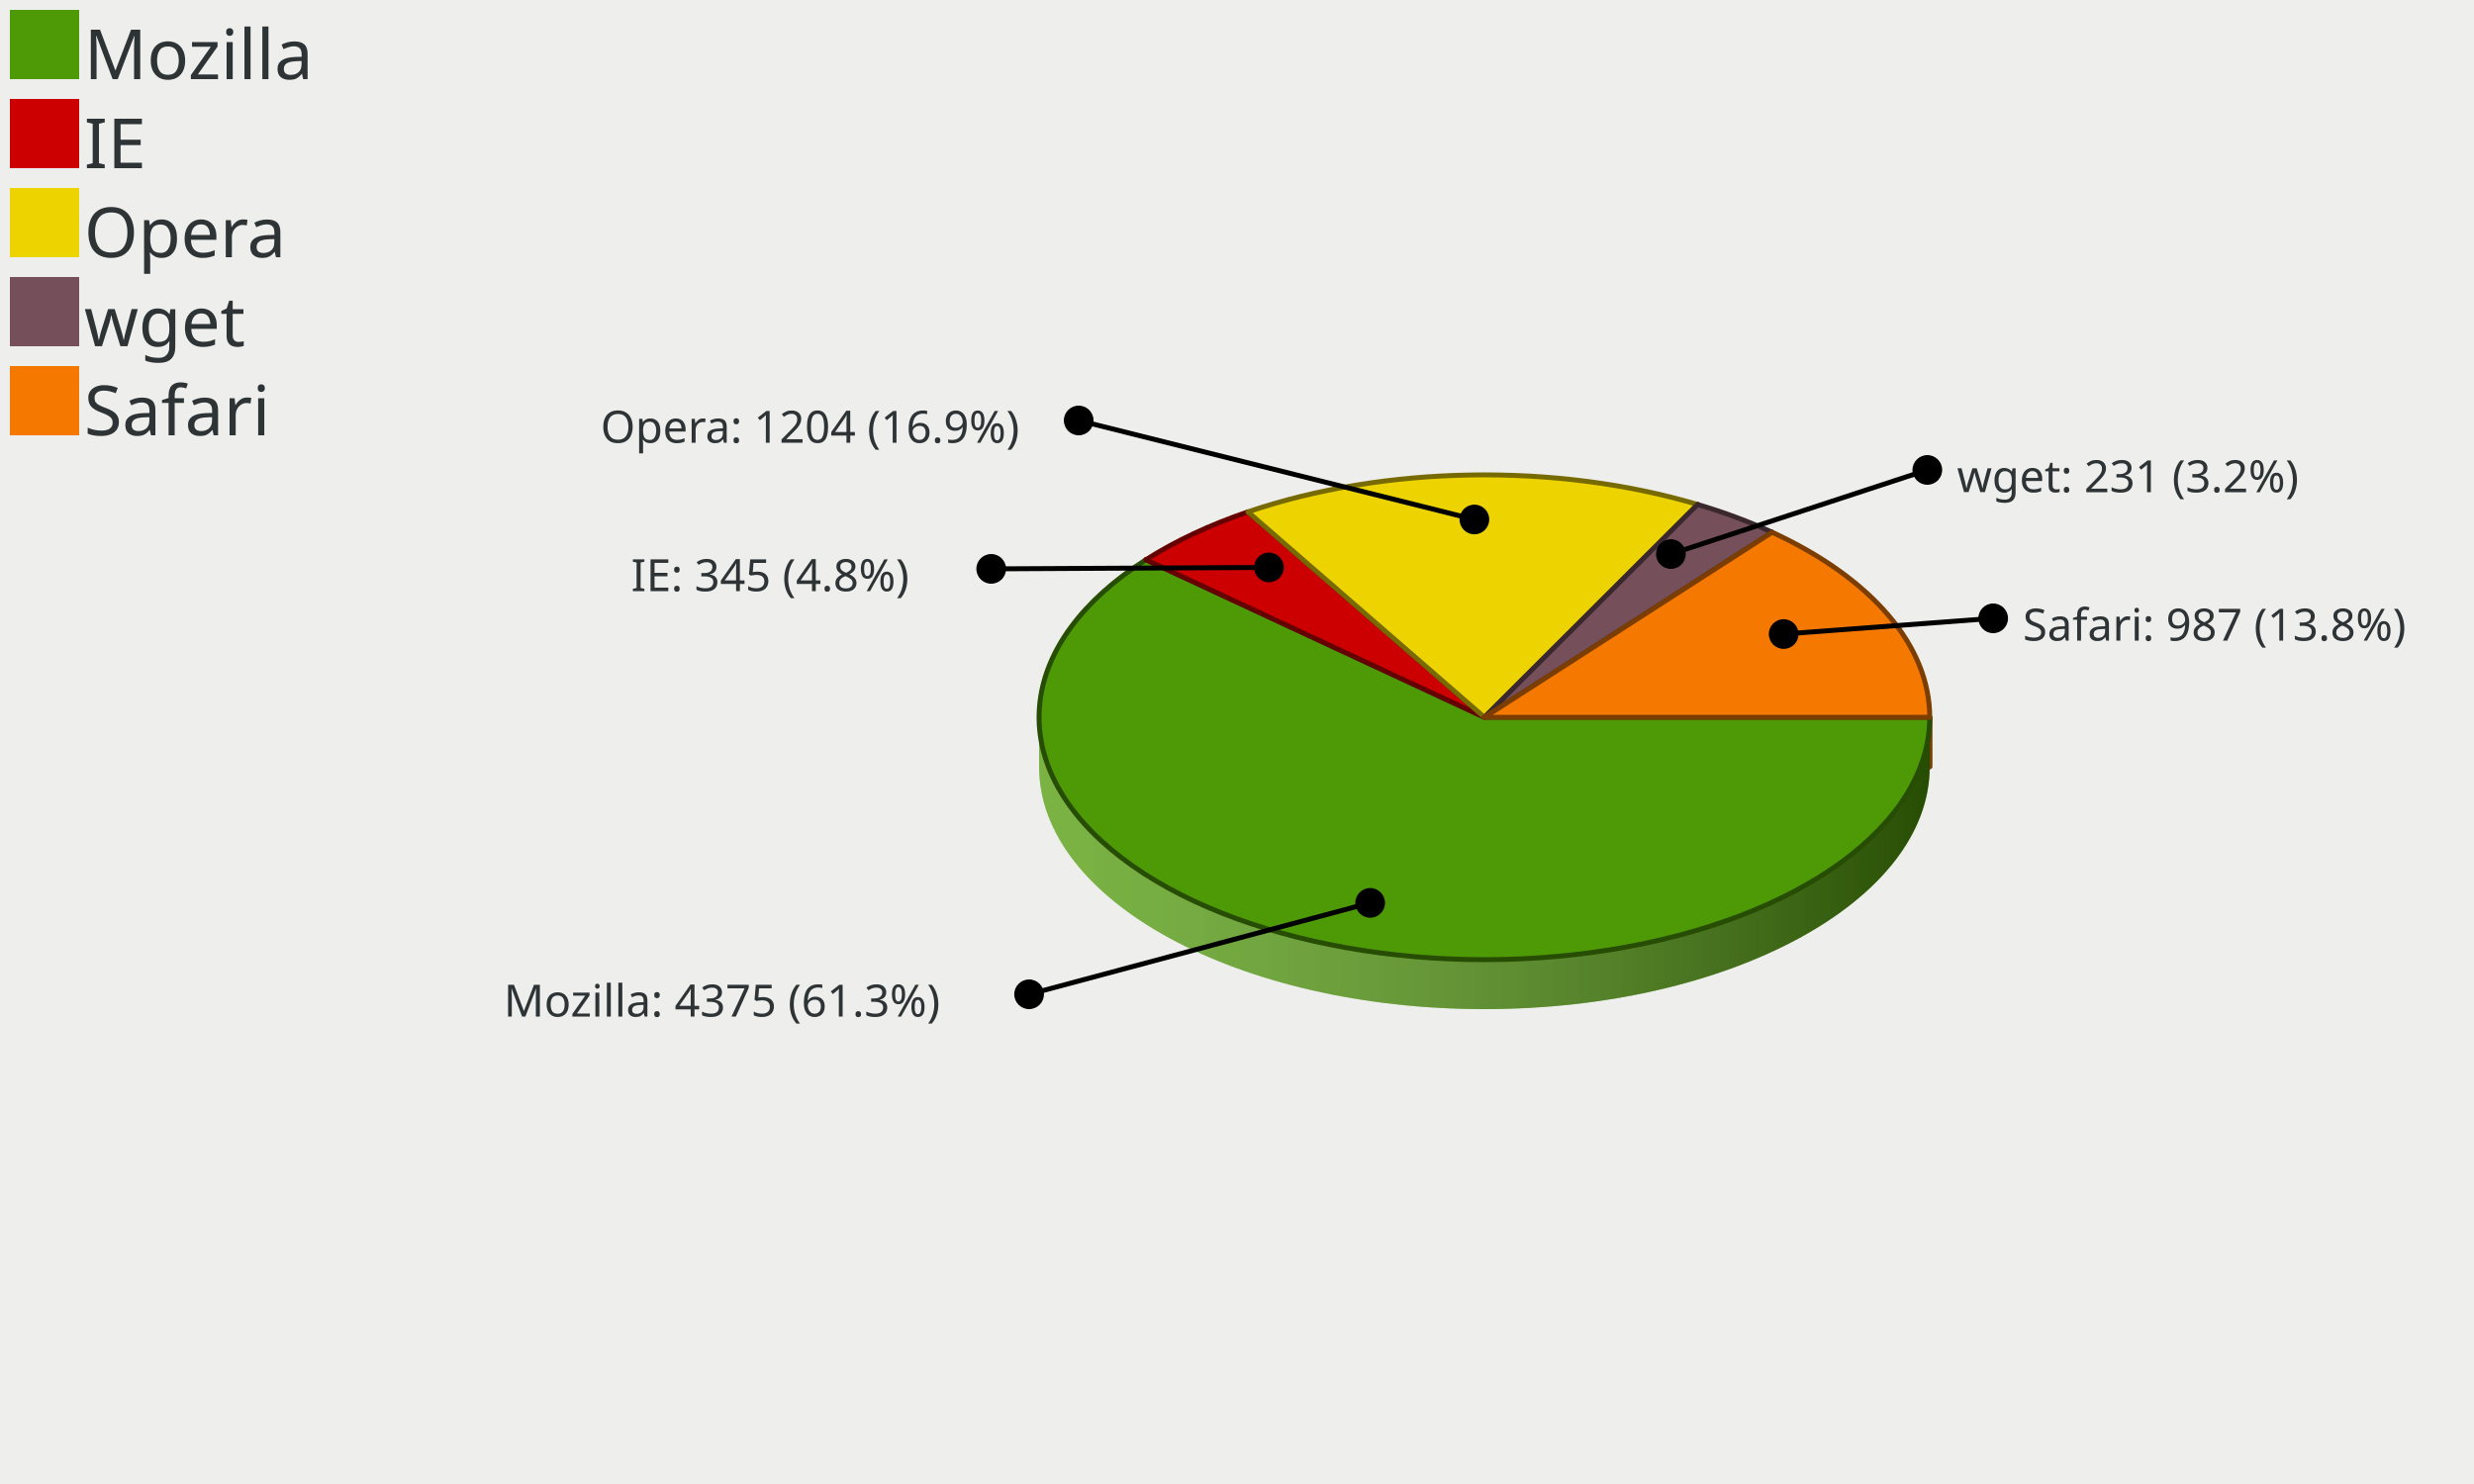
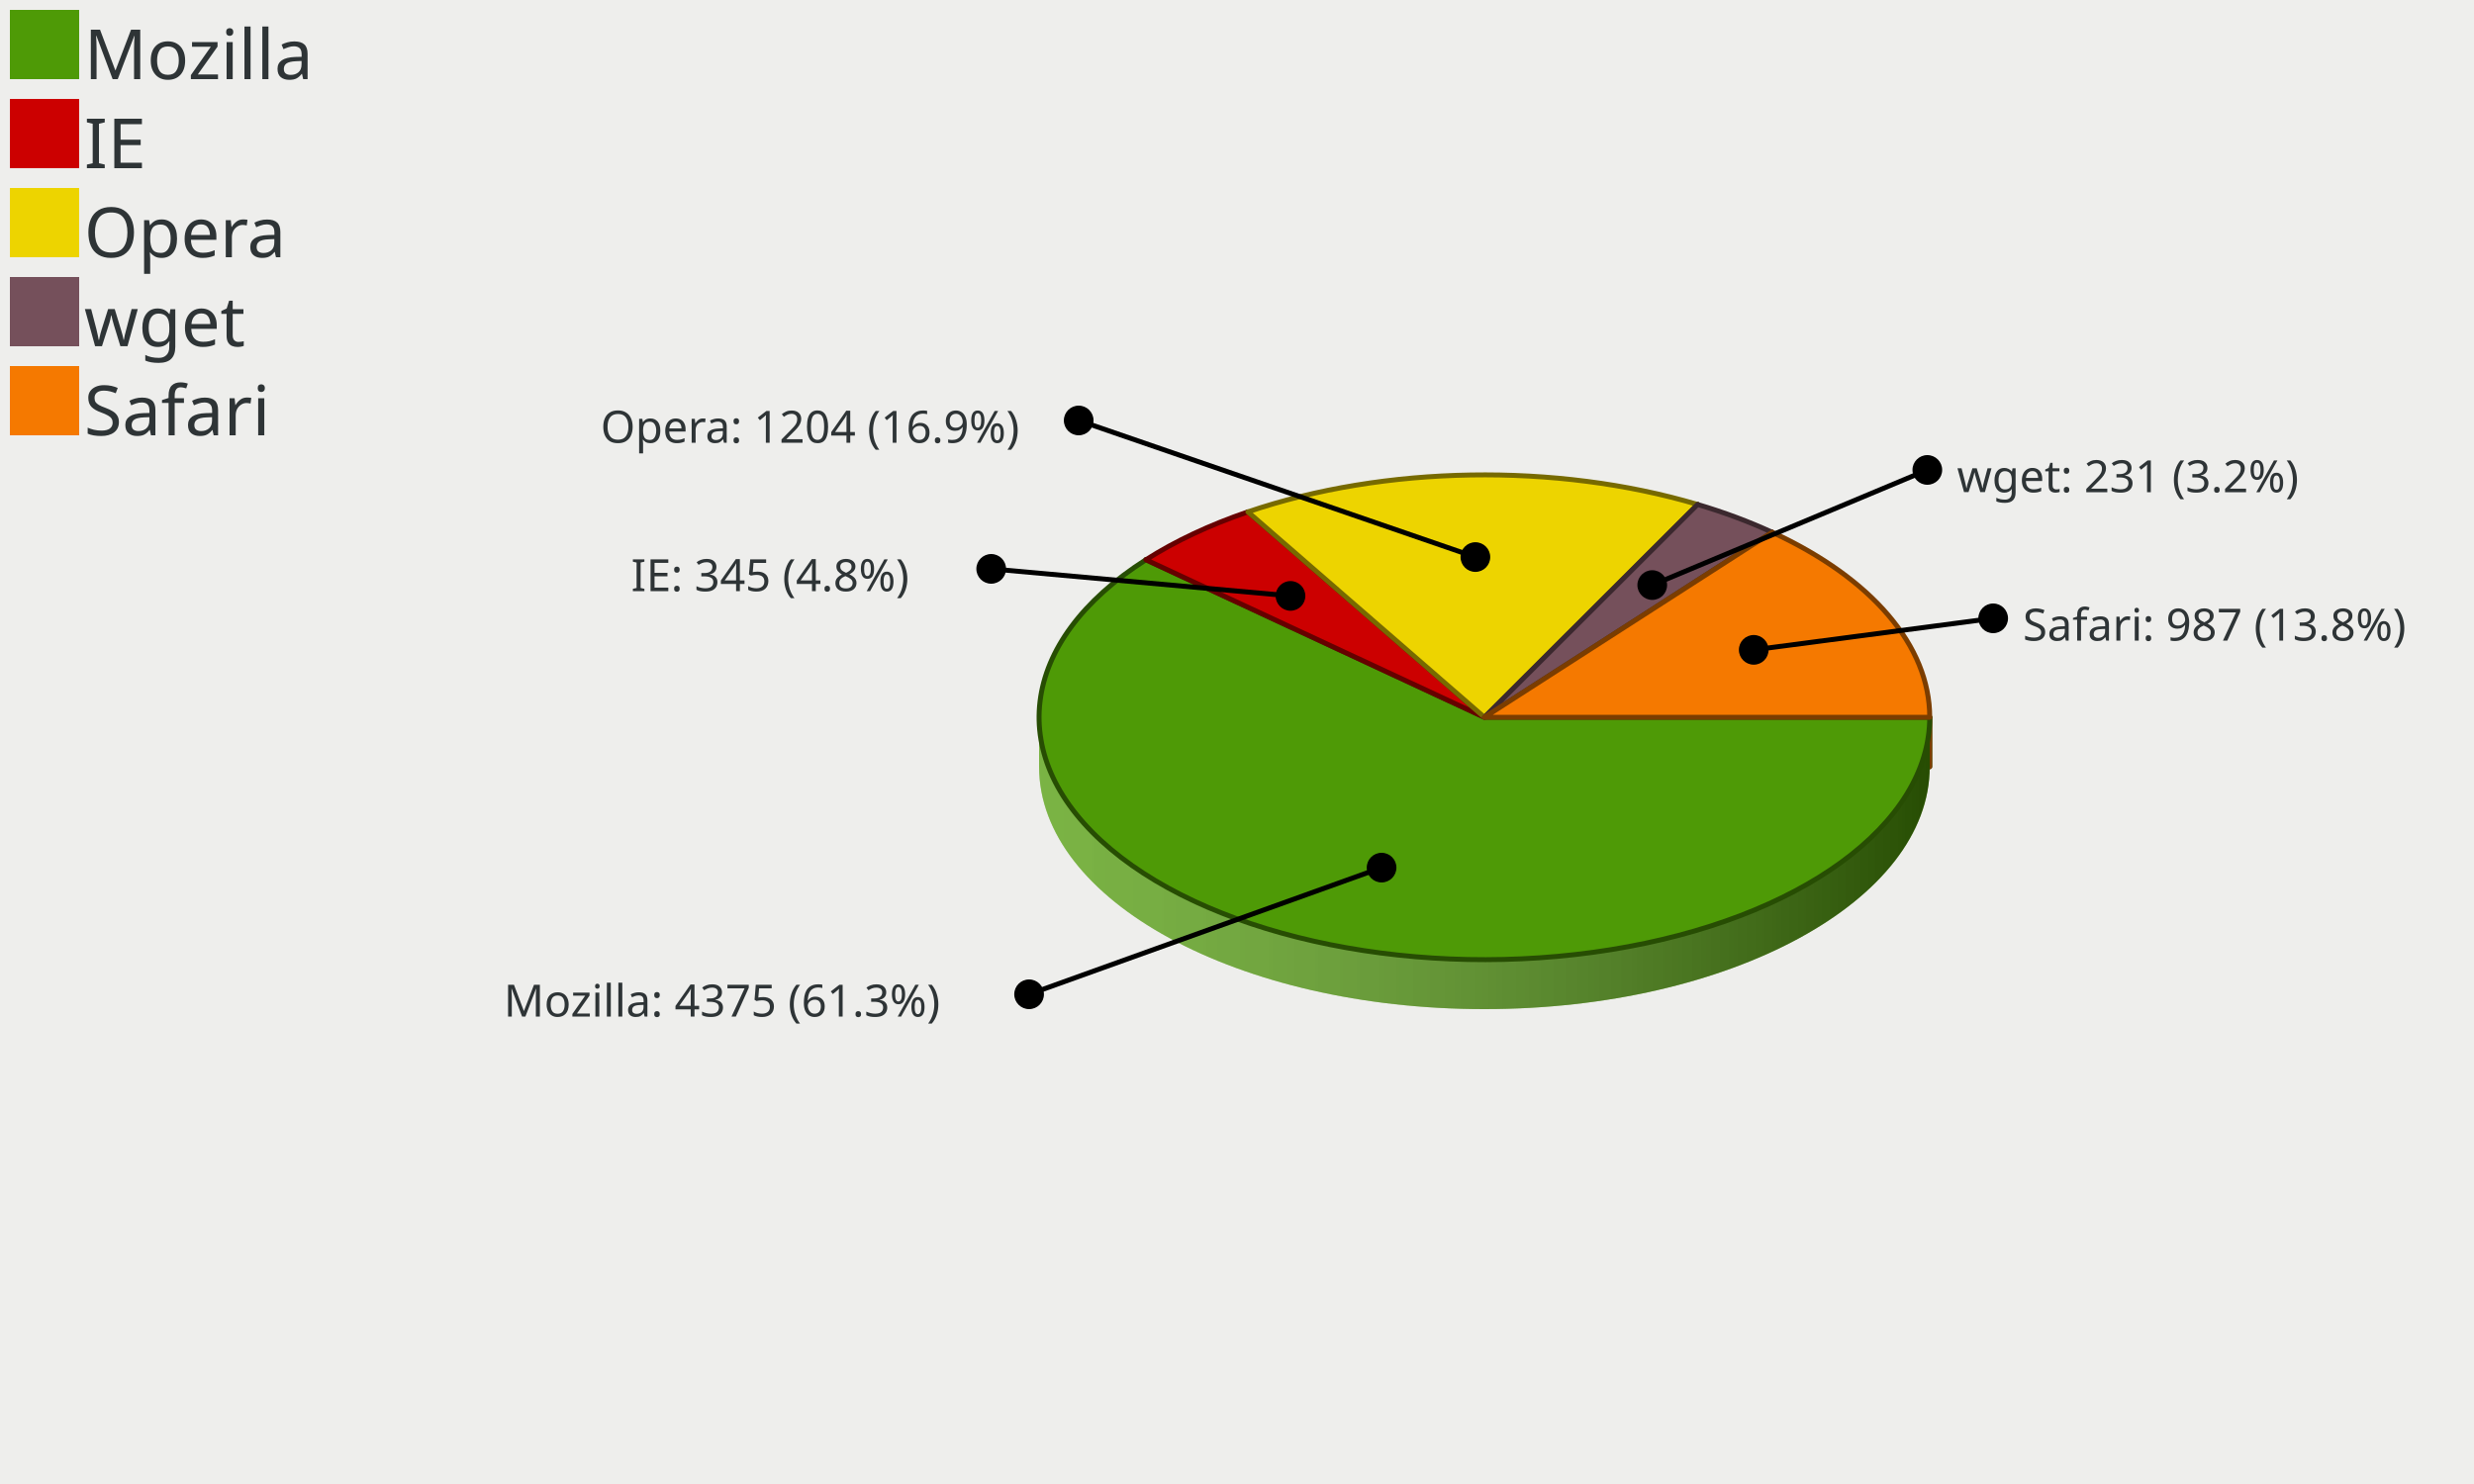
<svg xmlns="http://www.w3.org/2000/svg" xmlns:xlink="http://www.w3.org/1999/xlink" width="500" height="300" version="1.0" id="customPrefix">
  <defs>
    <linearGradient id="Definition_LinearGradient_210_145_390_145_ffffffbf_0000007f">
      <stop offset="0" style="stop-color: #ffffff; stop-opacity: 0.25;" />
      <stop offset="1" style="stop-color: #000000; stop-opacity: 0.50;" />
    </linearGradient>
    <linearGradient id="LinearGradient_210_145_390_145_ffffffbf_0000007f" x1="210" y1="145" x2="390" y2="145" gradientUnits="userSpaceOnUse" xlink:href="#Definition_LinearGradient_210_145_390_145_ffffffbf_0000007f" />
  </defs>
  <g id="customPrefixChart" color-rendering="optimizeQuality" shape-rendering="geometricPrecision" text-rendering="optimizeLegibility">
    <path d=" M 0,300 L 0,0 L 500,0 L 500,300 L 0,300 z " style="fill: #eeeeec; fill-opacity: 1.00; stroke: none;" id="customPrefixPolygon_1" />
    <path d=" M 0,300 L 0,0 L 100,0 L 100,300 L 0,300 z " style="fill: #000000; fill-opacity: 0.00; stroke: none;" id="customPrefixPolygon_2" />
    <path d=" M 2,16 L 2,2 L 16,2 L 16,16 L 2,16 z " style="fill: #4e9a06; fill-opacity: 1.00; stroke: none;" id="customPrefixPolygon_3" />
    <path d=" M 2,34 L 2,20 L 16,20 L 16,34 L 2,34 z " style="fill: #cc0000; fill-opacity: 1.00; stroke: none;" id="customPrefixPolygon_5" />
    <path d=" M 2,52 L 2,38 L 16,38 L 16,52 L 2,52 z " style="fill: #edd400; fill-opacity: 1.00; stroke: none;" id="customPrefixPolygon_7" />
    <path d=" M 2,70 L 2,56 L 16,56 L 16,70 L 2,70 z " style="fill: #75505b; fill-opacity: 1.00; stroke: none;" id="customPrefixPolygon_9" />
    <path d=" M 2,88 L 2,74 L 16,74 L 16,88 L 2,88 z " style="fill: #f57900; fill-opacity: 1.00; stroke: none;" id="customPrefixPolygon_11" />
    <path d="M 343.09,111.98 A 90.00,49.00 0 0,0 252.20,113.48 L 252.20,103.48 A 90.00,49 0 0,1 343.09,101.98 z" style="fill: #edd400; fill-opacity: 1.00; stroke: none;" id="customPrefixCircularArc_13" />
    <path d="M 343.09,111.98 A 90.00,49.00 0 0,0 252.20,113.48 L 252.20,103.48 A 90.00,49 0 0,1 343.09,101.98 z" style="fill: url(#LinearGradient_210_145_390_145_ffffffbf_0000007f); stroke: none;" />
    <path d="M 358.15,117.60 A 90.00,49.00 0 0,0 343.09,111.98 L 343.09,101.98 A 90.00,49 0 0,1 358.15,107.60 z" style="fill: #75505b; fill-opacity: 1.00; stroke: none;" id="customPrefixCircularArc_14" />
    <path d="M 358.15,117.60 A 90.00,49.00 0 0,0 343.09,111.98 L 343.09,101.98 A 90.00,49 0 0,1 358.15,107.60 z" style="fill: url(#LinearGradient_210_145_390_145_ffffffbf_0000007f); stroke: none;" />
    <path d="M 252.20,113.48 A 90.00,49.00 0 0,0 231.59,123.16 L 231.59,113.16 A 90.00,49 0 0,1 252.20,103.48 z" style="fill: #cc0000; fill-opacity: 1.00; stroke: none;" id="customPrefixCircularArc_15" />
    <path d="M 252.20,113.48 A 90.00,49.00 0 0,0 231.59,123.16 L 231.59,113.16 A 90.00,49 0 0,1 252.20,103.48 z" style="fill: url(#LinearGradient_210_145_390_145_ffffffbf_0000007f); stroke: none;" />
    <path d="M 390.00,155.00 A 90.00,49.00 0 0,0 358.15,117.60 L 358.15,107.60 A 90.00,49 0 0,1 390.00,145.00 z" style="fill: #f57900; fill-opacity: 1.00; stroke: none;" id="customPrefixCircularArc_16" />
    <path d="M 390.00,155.00 A 90.00,49.00 0 0,0 358.15,117.60 L 358.15,107.60 A 90.00,49 0 0,1 390.00,145.00 z" style="fill: url(#LinearGradient_210_145_390_145_ffffffbf_0000007f); stroke: none;" />
    <path d=" M 343.09,101.981 L 300,145 L 300,155 L 343.09,111.981 L 343.09,101.981 z " style="fill: #edd400; fill-opacity: 1.00; stroke: none;" id="customPrefixPolygon_17" />
    <path d=" M 343.09,101.981 L 300,145 L 300,155 L 343.09,111.981 L 343.09,101.981 z " style="fill: none; stroke: #776a00; stroke-width: 1; stroke-opacity: 1.00; stroke-linecap: round; stroke-linejoin: round;" id="customPrefixPolygon_18" />
    <path d=" M 343.09,101.981 L 300,145 L 300,155 L 343.09,111.981 L 343.09,101.981 z " style="fill: #75505b; fill-opacity: 1.00; stroke: none;" id="customPrefixPolygon_19" />
    <path d=" M 343.09,101.981 L 300,145 L 300,155 L 343.09,111.981 L 343.09,101.981 z " style="fill: none; stroke: #3b282e; stroke-width: 1; stroke-opacity: 1.00; stroke-linecap: round; stroke-linejoin: round;" id="customPrefixPolygon_20" />
    <path d=" M 252.196,103.484 L 300,145 L 300,155 L 252.196,113.484 L 252.196,103.484 z " style="fill: #cc0000; fill-opacity: 1.00; stroke: none;" id="customPrefixPolygon_21" />
    <path d=" M 252.196,103.484 L 300,145 L 300,155 L 252.196,113.484 L 252.196,103.484 z " style="fill: none; stroke: #660000; stroke-width: 1; stroke-opacity: 1.00; stroke-linecap: round; stroke-linejoin: round;" id="customPrefixPolygon_22" />
    <path d=" M 252.196,103.484 L 300,145 L 300,155 L 252.196,113.484 L 252.196,103.484 z " style="fill: #edd400; fill-opacity: 1.00; stroke: none;" id="customPrefixPolygon_23" />
    <path d=" M 252.196,103.484 L 300,145 L 300,155 L 252.196,113.484 L 252.196,103.484 z " style="fill: none; stroke: #776a00; stroke-width: 1; stroke-opacity: 1.00; stroke-linecap: round; stroke-linejoin: round;" id="customPrefixPolygon_24" />
    <path d=" M 358.15,107.601 L 300,145 L 300,155 L 358.15,117.601 L 358.15,107.601 z " style="fill: #75505b; fill-opacity: 1.00; stroke: none;" id="customPrefixPolygon_25" />
    <path d=" M 358.15,107.601 L 300,145 L 300,155 L 358.15,117.601 L 358.15,107.601 z " style="fill: none; stroke: #3b282e; stroke-width: 1; stroke-opacity: 1.00; stroke-linecap: round; stroke-linejoin: round;" id="customPrefixPolygon_26" />
    <path d=" M 358.15,107.601 L 300,145 L 300,155 L 358.15,117.601 L 358.15,107.601 z " style="fill: #f57900; fill-opacity: 1.00; stroke: none;" id="customPrefixPolygon_27" />
    <path d=" M 358.15,107.601 L 300,145 L 300,155 L 358.15,117.601 L 358.15,107.601 z " style="fill: none; stroke: #7b3d00; stroke-width: 1; stroke-opacity: 1.00; stroke-linecap: round; stroke-linejoin: round;" id="customPrefixPolygon_28" />
    <path d=" M 231.59,113.16 L 300,145 L 300,155 L 231.59,123.16 L 231.59,113.16 z " style="fill: #4e9a06; fill-opacity: 1.00; stroke: none;" id="customPrefixPolygon_29" />
    <path d=" M 231.59,113.16 L 300,145 L 300,155 L 231.59,123.16 L 231.59,113.16 z " style="fill: none; stroke: #274d03; stroke-width: 1; stroke-opacity: 1.00; stroke-linecap: round; stroke-linejoin: round;" id="customPrefixPolygon_30" />
    <path d=" M 231.59,113.16 L 300,145 L 300,155 L 231.59,123.16 L 231.59,113.16 z " style="fill: #cc0000; fill-opacity: 1.00; stroke: none;" id="customPrefixPolygon_31" />
    <path d=" M 231.59,113.16 L 300,145 L 300,155 L 231.59,123.16 L 231.59,113.16 z " style="fill: none; stroke: #660000; stroke-width: 1; stroke-opacity: 1.00; stroke-linecap: round; stroke-linejoin: round;" id="customPrefixPolygon_32" />
    <path d=" M 390,145 L 300,145 L 300,155 L 390,155 L 390,145 z " style="fill: #4e9a06; fill-opacity: 1.00; stroke: none;" id="customPrefixPolygon_33" />
    <path d=" M 390,145 L 300,145 L 300,155 L 390,155 L 390,145 z " style="fill: none; stroke: #274d03; stroke-width: 1; stroke-opacity: 1.00; stroke-linecap: round; stroke-linejoin: round;" id="customPrefixPolygon_34" />
    <path d=" M 390,145 L 300,145 L 300,155 L 390,155 L 390,145 z " style="fill: #f57900; fill-opacity: 1.00; stroke: none;" id="customPrefixPolygon_35" />
    <path d=" M 390,145 L 300,145 L 300,155 L 390,155 L 390,145 z " style="fill: none; stroke: #7b3d00; stroke-width: 1; stroke-opacity: 1.00; stroke-linecap: round; stroke-linejoin: round;" id="customPrefixPolygon_36" />
    <path d="M 210.00,155.00 A 90.00,49.00 0 0,0 390.00,155.00 L 390.00,145.00 A 90.00,49 0 0,1 210.00,145.00 z" style="fill: #4e9a06; fill-opacity: 1.00; stroke: none;" id="customPrefixCircularArc_37" />
    <path d="M 210.00,155.00 A 90.00,49.00 0 0,0 390.00,155.00 L 390.00,145.00 A 90.00,49 0 0,1 210.00,145.00 z" style="fill: url(#LinearGradient_210_145_390_145_ffffffbf_0000007f); stroke: none;" />
    <path d="M 231.59,123.16 A 90.00,49.00 0 0,0 210.00,155.00 L 210.00,145.00 A 90.00,49 0 0,1 231.59,113.16 z" style="fill: #4e9a06; fill-opacity: 1.00; stroke: none;" id="customPrefixCircularArc_38" />
    <path d="M 231.59,123.16 A 90.00,49.00 0 0,0 210.00,155.00 L 210.00,145.00 A 90.00,49 0 0,1 231.59,113.16 z" style="fill: url(#LinearGradient_210_145_390_145_ffffffbf_0000007f); stroke: none;" />
    <path d="M 300.00,145.00 L 390.00,145.00 A 90.00,49.00 0 1,1 231.59,113.16 z" style="fill: #4e9a06; fill-opacity: 1.00; stroke: none;" id="customPrefixCircleSector_39" />
    <path d="M 300.00,145.00 L 390.00,145.00 A 90.00,49.00 0 1,1 231.59,113.16 z" style="fill: none; stroke: #274d03; stroke-width: 1; stroke-opacity: 1.00; stroke-linecap: round; stroke-linejoin: round;" id="customPrefixCircleSector_40" />
    <path d="M 300.00,145.00 L 231.59,113.16 A 90.00,49.00 0 0,1 252.20,103.48 z" style="fill: #cc0000; fill-opacity: 1.00; stroke: none;" id="customPrefixCircleSector_41" />
    <path d="M 300.00,145.00 L 231.59,113.16 A 90.00,49.00 0 0,1 252.20,103.48 z" style="fill: none; stroke: #660000; stroke-width: 1; stroke-opacity: 1.00; stroke-linecap: round; stroke-linejoin: round;" id="customPrefixCircleSector_42" />
    <path d="M 300.00,145.00 L 252.20,103.48 A 90.00,49.00 0 0,1 343.09,101.98 z" style="fill: #edd400; fill-opacity: 1.00; stroke: none;" id="customPrefixCircleSector_43" />
    <path d="M 300.00,145.00 L 252.20,103.48 A 90.00,49.00 0 0,1 343.09,101.98 z" style="fill: none; stroke: #776a00; stroke-width: 1; stroke-opacity: 1.00; stroke-linecap: round; stroke-linejoin: round;" id="customPrefixCircleSector_44" />
    <path d="M 300.00,145.00 L 343.09,101.98 A 90.00,49.00 0 0,1 358.15,107.60 z" style="fill: #75505b; fill-opacity: 1.00; stroke: none;" id="customPrefixCircleSector_45" />
    <path d="M 300.00,145.00 L 343.09,101.98 A 90.00,49.00 0 0,1 358.15,107.60 z" style="fill: none; stroke: #3b282e; stroke-width: 1; stroke-opacity: 1.00; stroke-linecap: round; stroke-linejoin: round;" id="customPrefixCircleSector_46" />
    <path d="M 300.00,145.00 L 358.15,107.60 A 90.00,49.00 0 0,1 390.00,145.00 z" style="fill: #f57900; fill-opacity: 1.00; stroke: none;" id="customPrefixCircleSector_47" />
    <path d="M 300.00,145.00 L 358.15,107.60 A 90.00,49.00 0 0,1 390.00,145.00 z" style="fill: none; stroke: #7b3d00; stroke-width: 1; stroke-opacity: 1.00; stroke-linecap: round; stroke-linejoin: round;" id="customPrefixCircleSector_48" />
-     <path d=" M 297.977,105.018 L 218.007,85" style="fill: none; stroke: #000000; stroke-width: 1; stroke-opacity: 1.00; stroke-linecap: round; stroke-linejoin: round;" id="customPrefixLine_49" />
-     <ellipse cx="297.977" cy="105.018" rx="3" ry="3" style="fill: #000000; fill-opacity: 1.00; stroke: none;" id="customPrefixCircle_50" />
+     <path d=" M 298.179,112.615 L 218.007,85" style="fill: none; stroke: #000000; stroke-width: 1; stroke-opacity: 1.00; stroke-linecap: round; stroke-linejoin: round;" id="customPrefixLine_49" />
+     <ellipse cx="298.179" cy="112.615" rx="3" ry="3" style="fill: #000000; fill-opacity: 1.00; stroke: none;" id="customPrefixCircle_50" />
    <ellipse cx="218.007" cy="85" rx="3" ry="3" style="fill: #000000; fill-opacity: 1.00; stroke: none;" id="customPrefixCircle_51" />
-     <path d=" M 256.458,114.71 L 200.325,115" style="fill: none; stroke: #000000; stroke-width: 1; stroke-opacity: 1.00; stroke-linecap: round; stroke-linejoin: round;" id="customPrefixLine_53" />
-     <ellipse cx="256.458" cy="114.71" rx="3" ry="3" style="fill: #000000; fill-opacity: 1.00; stroke: none;" id="customPrefixCircle_54" />
+     <path d=" M 260.812,120.465 L 200.325,115" style="fill: none; stroke: #000000; stroke-width: 1; stroke-opacity: 1.00; stroke-linecap: round; stroke-linejoin: round;" id="customPrefixLine_53" />
+     <ellipse cx="260.812" cy="120.465" rx="3" ry="3" style="fill: #000000; fill-opacity: 1.00; stroke: none;" id="customPrefixCircle_54" />
    <ellipse cx="200.325" cy="115" rx="3" ry="3" style="fill: #000000; fill-opacity: 1.00; stroke: none;" id="customPrefixCircle_55" />
-     <path d=" M 276.911,182.524 L 207.983,201" style="fill: none; stroke: #000000; stroke-width: 1; stroke-opacity: 1.00; stroke-linecap: round; stroke-linejoin: round;" id="customPrefixLine_57" />
-     <ellipse cx="276.911" cy="182.524" rx="3" ry="3" style="fill: #000000; fill-opacity: 1.00; stroke: none;" id="customPrefixCircle_58" />
+     <path d=" M 279.22,175.395 L 207.983,201" style="fill: none; stroke: #000000; stroke-width: 1; stroke-opacity: 1.00; stroke-linecap: round; stroke-linejoin: round;" id="customPrefixLine_57" />
+     <ellipse cx="279.22" cy="175.395" rx="3" ry="3" style="fill: #000000; fill-opacity: 1.00; stroke: none;" id="customPrefixCircle_58" />
    <ellipse cx="207.983" cy="201" rx="3" ry="3" style="fill: #000000; fill-opacity: 1.00; stroke: none;" id="customPrefixCircle_59" />
-     <path d=" M 337.691,112.006 L 389.517,95" style="fill: none; stroke: #000000; stroke-width: 1; stroke-opacity: 1.00; stroke-linecap: round; stroke-linejoin: round;" id="customPrefixLine_61" />
-     <ellipse cx="337.691" cy="112.006" rx="3" ry="3" style="fill: #000000; fill-opacity: 1.00; stroke: none;" id="customPrefixCircle_62" />
+     <path d=" M 333.922,118.275 L 389.517,95" style="fill: none; stroke: #000000; stroke-width: 1; stroke-opacity: 1.00; stroke-linecap: round; stroke-linejoin: round;" id="customPrefixLine_61" />
+     <ellipse cx="333.922" cy="118.275" rx="3" ry="3" style="fill: #000000; fill-opacity: 1.00; stroke: none;" id="customPrefixCircle_62" />
    <ellipse cx="389.516" cy="95" rx="3" ry="3" style="fill: #000000; fill-opacity: 1.00; stroke: none;" id="customPrefixCircle_63" />
-     <path d=" M 360.482,128.174 L 402.825,125" style="fill: none; stroke: #000000; stroke-width: 1; stroke-opacity: 1.00; stroke-linecap: round; stroke-linejoin: round;" id="customPrefixLine_65" />
-     <ellipse cx="360.482" cy="128.174" rx="3" ry="3" style="fill: #000000; fill-opacity: 1.00; stroke: none;" id="customPrefixCircle_66" />
+     <path d=" M 354.433,131.371 L 402.825,125" style="fill: none; stroke: #000000; stroke-width: 1; stroke-opacity: 1.00; stroke-linecap: round; stroke-linejoin: round;" id="customPrefixLine_65" />
+     <ellipse cx="354.433" cy="131.371" rx="3" ry="3" style="fill: #000000; fill-opacity: 1.00; stroke: none;" id="customPrefixCircle_66" />
    <ellipse cx="402.825" cy="125" rx="3" ry="3" style="fill: #000000; fill-opacity: 1.00; stroke: none;" id="customPrefixCircle_67" />
    <text id="customPrefixTextBox_4" x="17" text-length="51.94px" y="16" style="font-size: 14px; font-family: sans-serif; fill: #2e3436; fill-opacity: 1.00; stroke: none;">Mozilla</text>
    <text id="customPrefixTextBox_6" x="17" text-length="14.84px" y="34" style="font-size: 14px; font-family: sans-serif; fill: #2e3436; fill-opacity: 1.00; stroke: none;">IE</text>
    <text id="customPrefixTextBox_8" x="17" text-length="37.1px" y="52" style="font-size: 14px; font-family: sans-serif; fill: #2e3436; fill-opacity: 1.00; stroke: none;">Opera</text>
    <text id="customPrefixTextBox_10" x="17" text-length="29.68px" y="70" style="font-size: 14px; font-family: sans-serif; fill: #2e3436; fill-opacity: 1.00; stroke: none;">wget</text>
    <text id="customPrefixTextBox_12" x="17" text-length="44.52px" y="88" style="font-size: 14px; font-family: sans-serif; fill: #2e3436; fill-opacity: 1.00; stroke: none;">Safari</text>
    <text id="customPrefixTextBox_52" x="121.377" text-length="90.63px" y="89.5" style="font-size: 9px; font-family: sans-serif; fill: #2e3436; fill-opacity: 1.00; stroke: none;">Opera: 1204 (16.9%)</text>
    <text id="customPrefixTextBox_56" x="127.545" text-length="66.78px" y="119.5" style="font-size: 9px; font-family: sans-serif; fill: #2e3436; fill-opacity: 1.00; stroke: none;">IE: 345 (4.8%)</text>
    <text id="customPrefixTextBox_60" x="101.813" text-length="100.17px" y="205.5" style="font-size: 9px; font-family: sans-serif; fill: #2e3436; fill-opacity: 1.00; stroke: none;">Mozilla: 4375 (61.3%)</text>
    <text id="customPrefixTextBox_64" x="395.516" text-length="76.32px" y="99.5" style="font-size: 9px; font-family: sans-serif; fill: #2e3436; fill-opacity: 1.00; stroke: none;">wget: 231 (3.2%)</text>
    <text id="customPrefixTextBox_68" x="408.825" text-length="90.63px" y="129.5" style="font-size: 9px; font-family: sans-serif; fill: #2e3436; fill-opacity: 1.00; stroke: none;">Safari: 987 (13.8%)</text>
  </g>
</svg>
